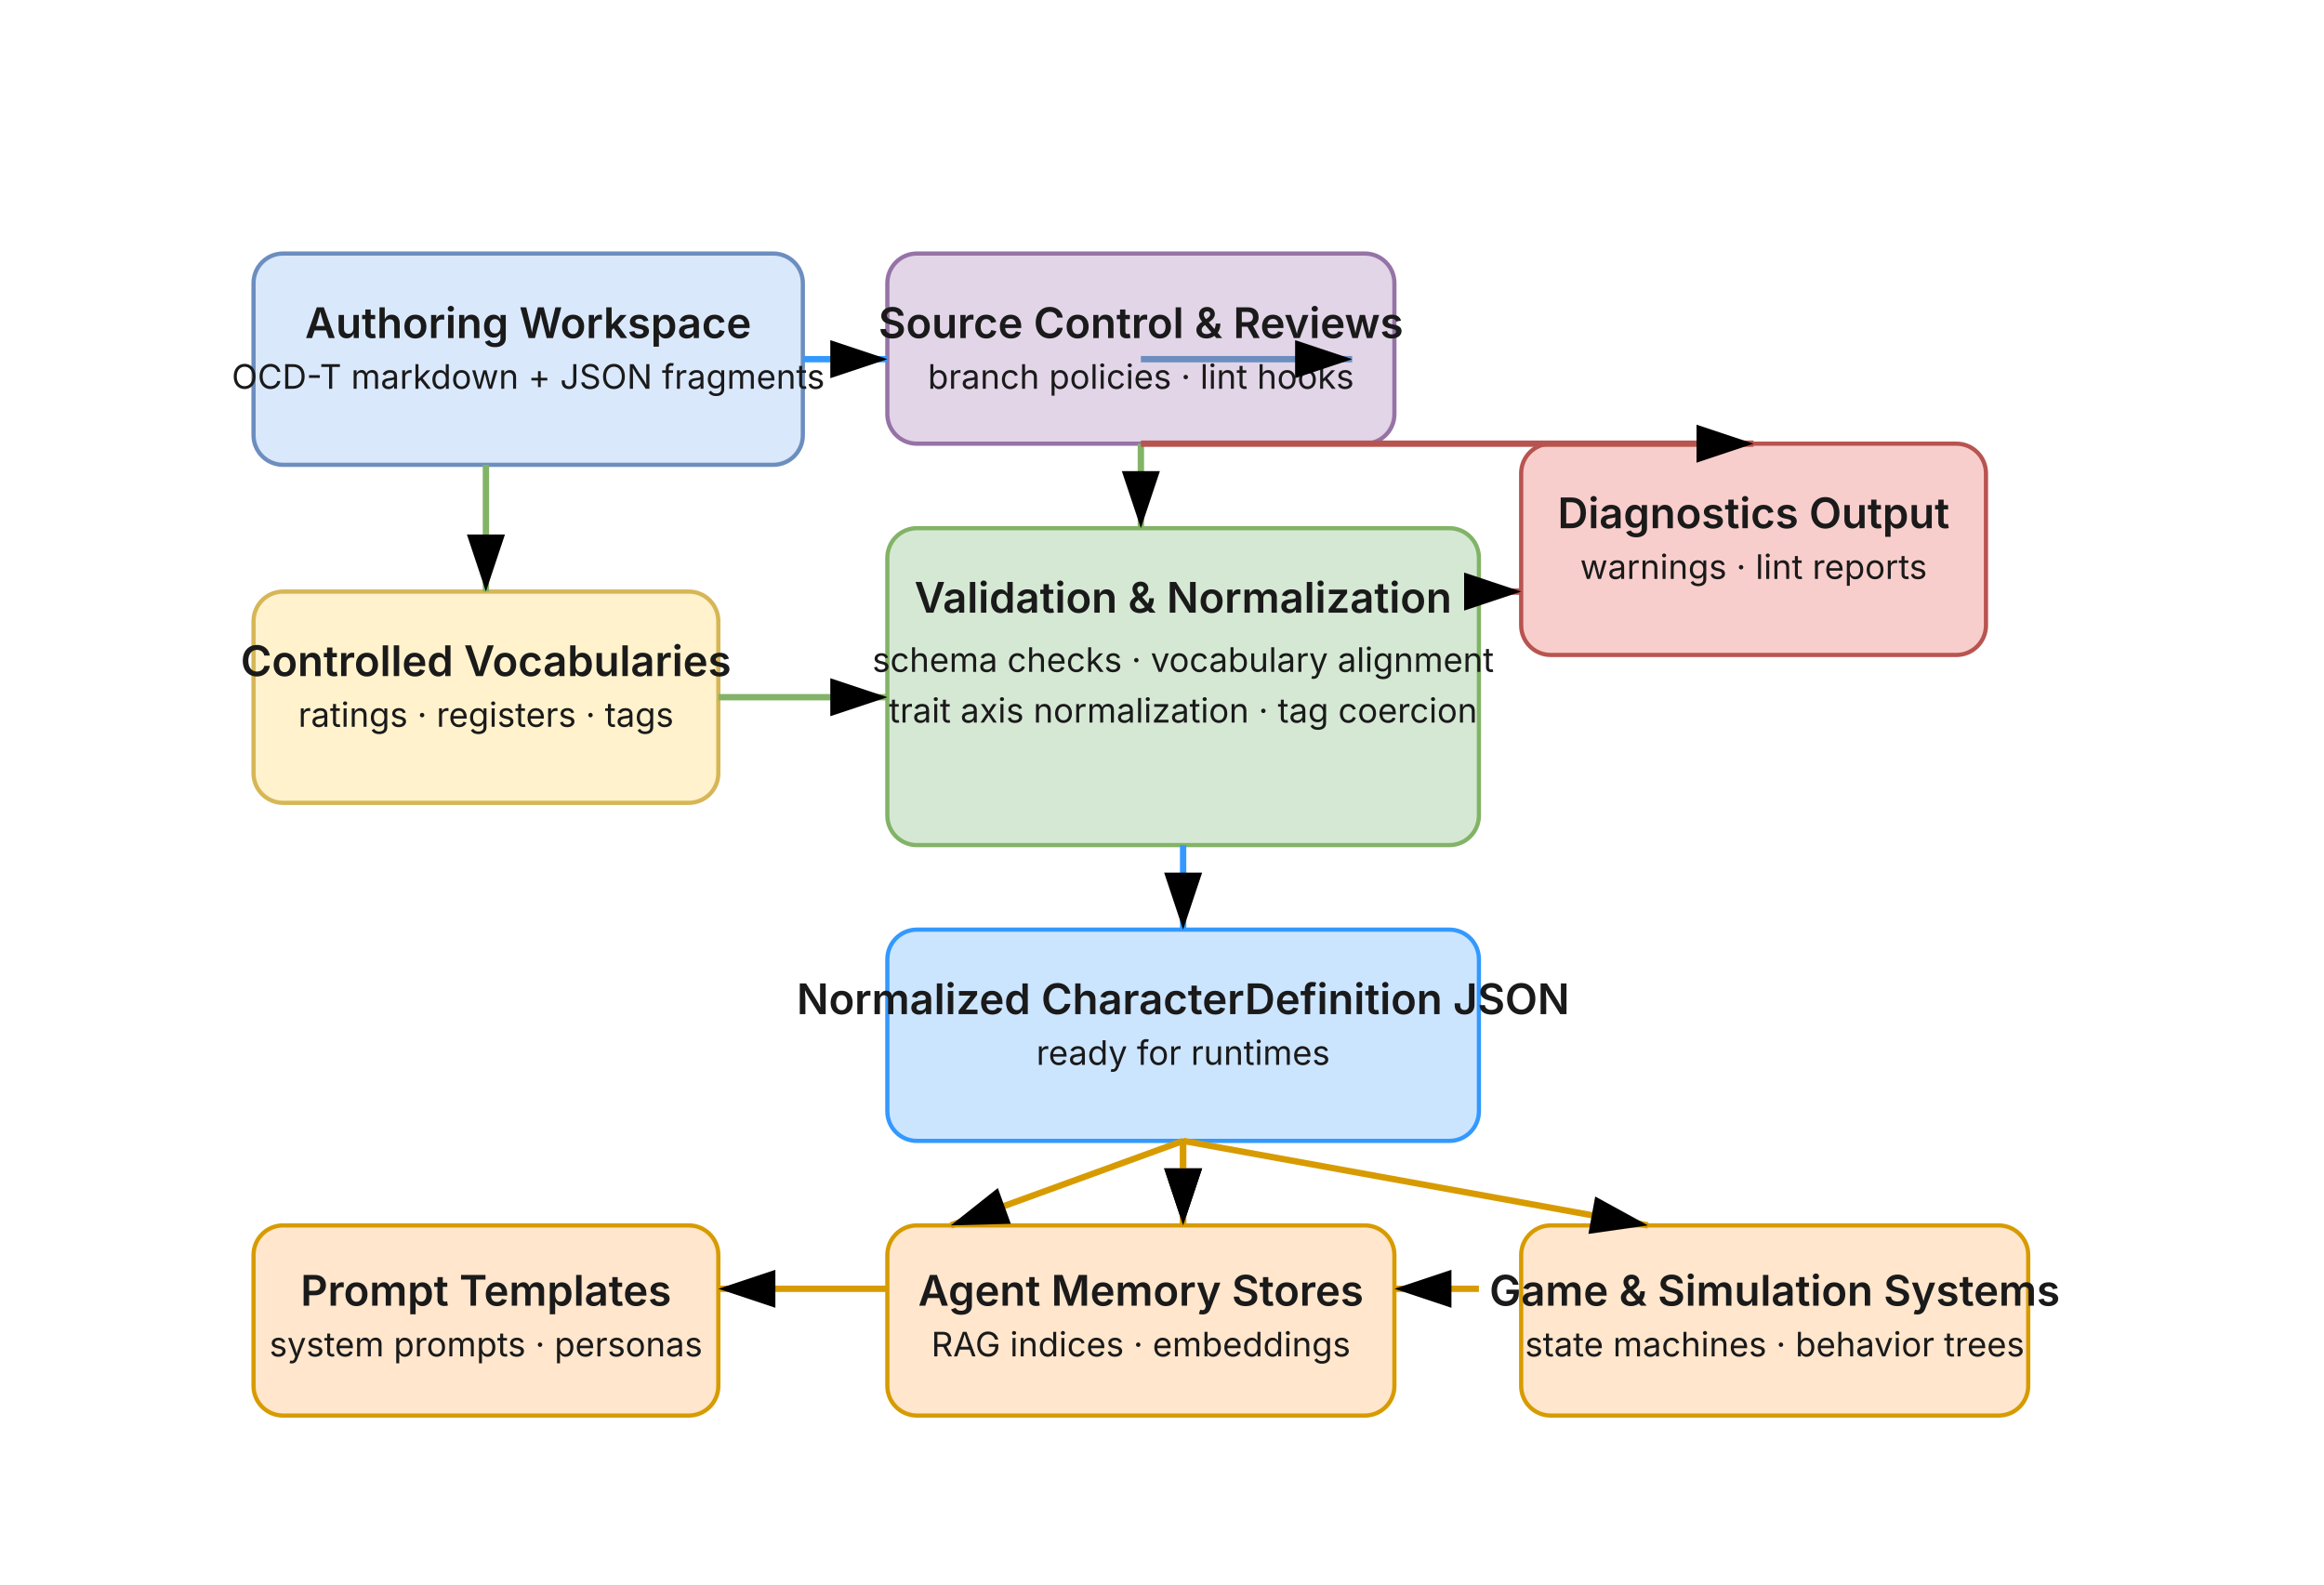
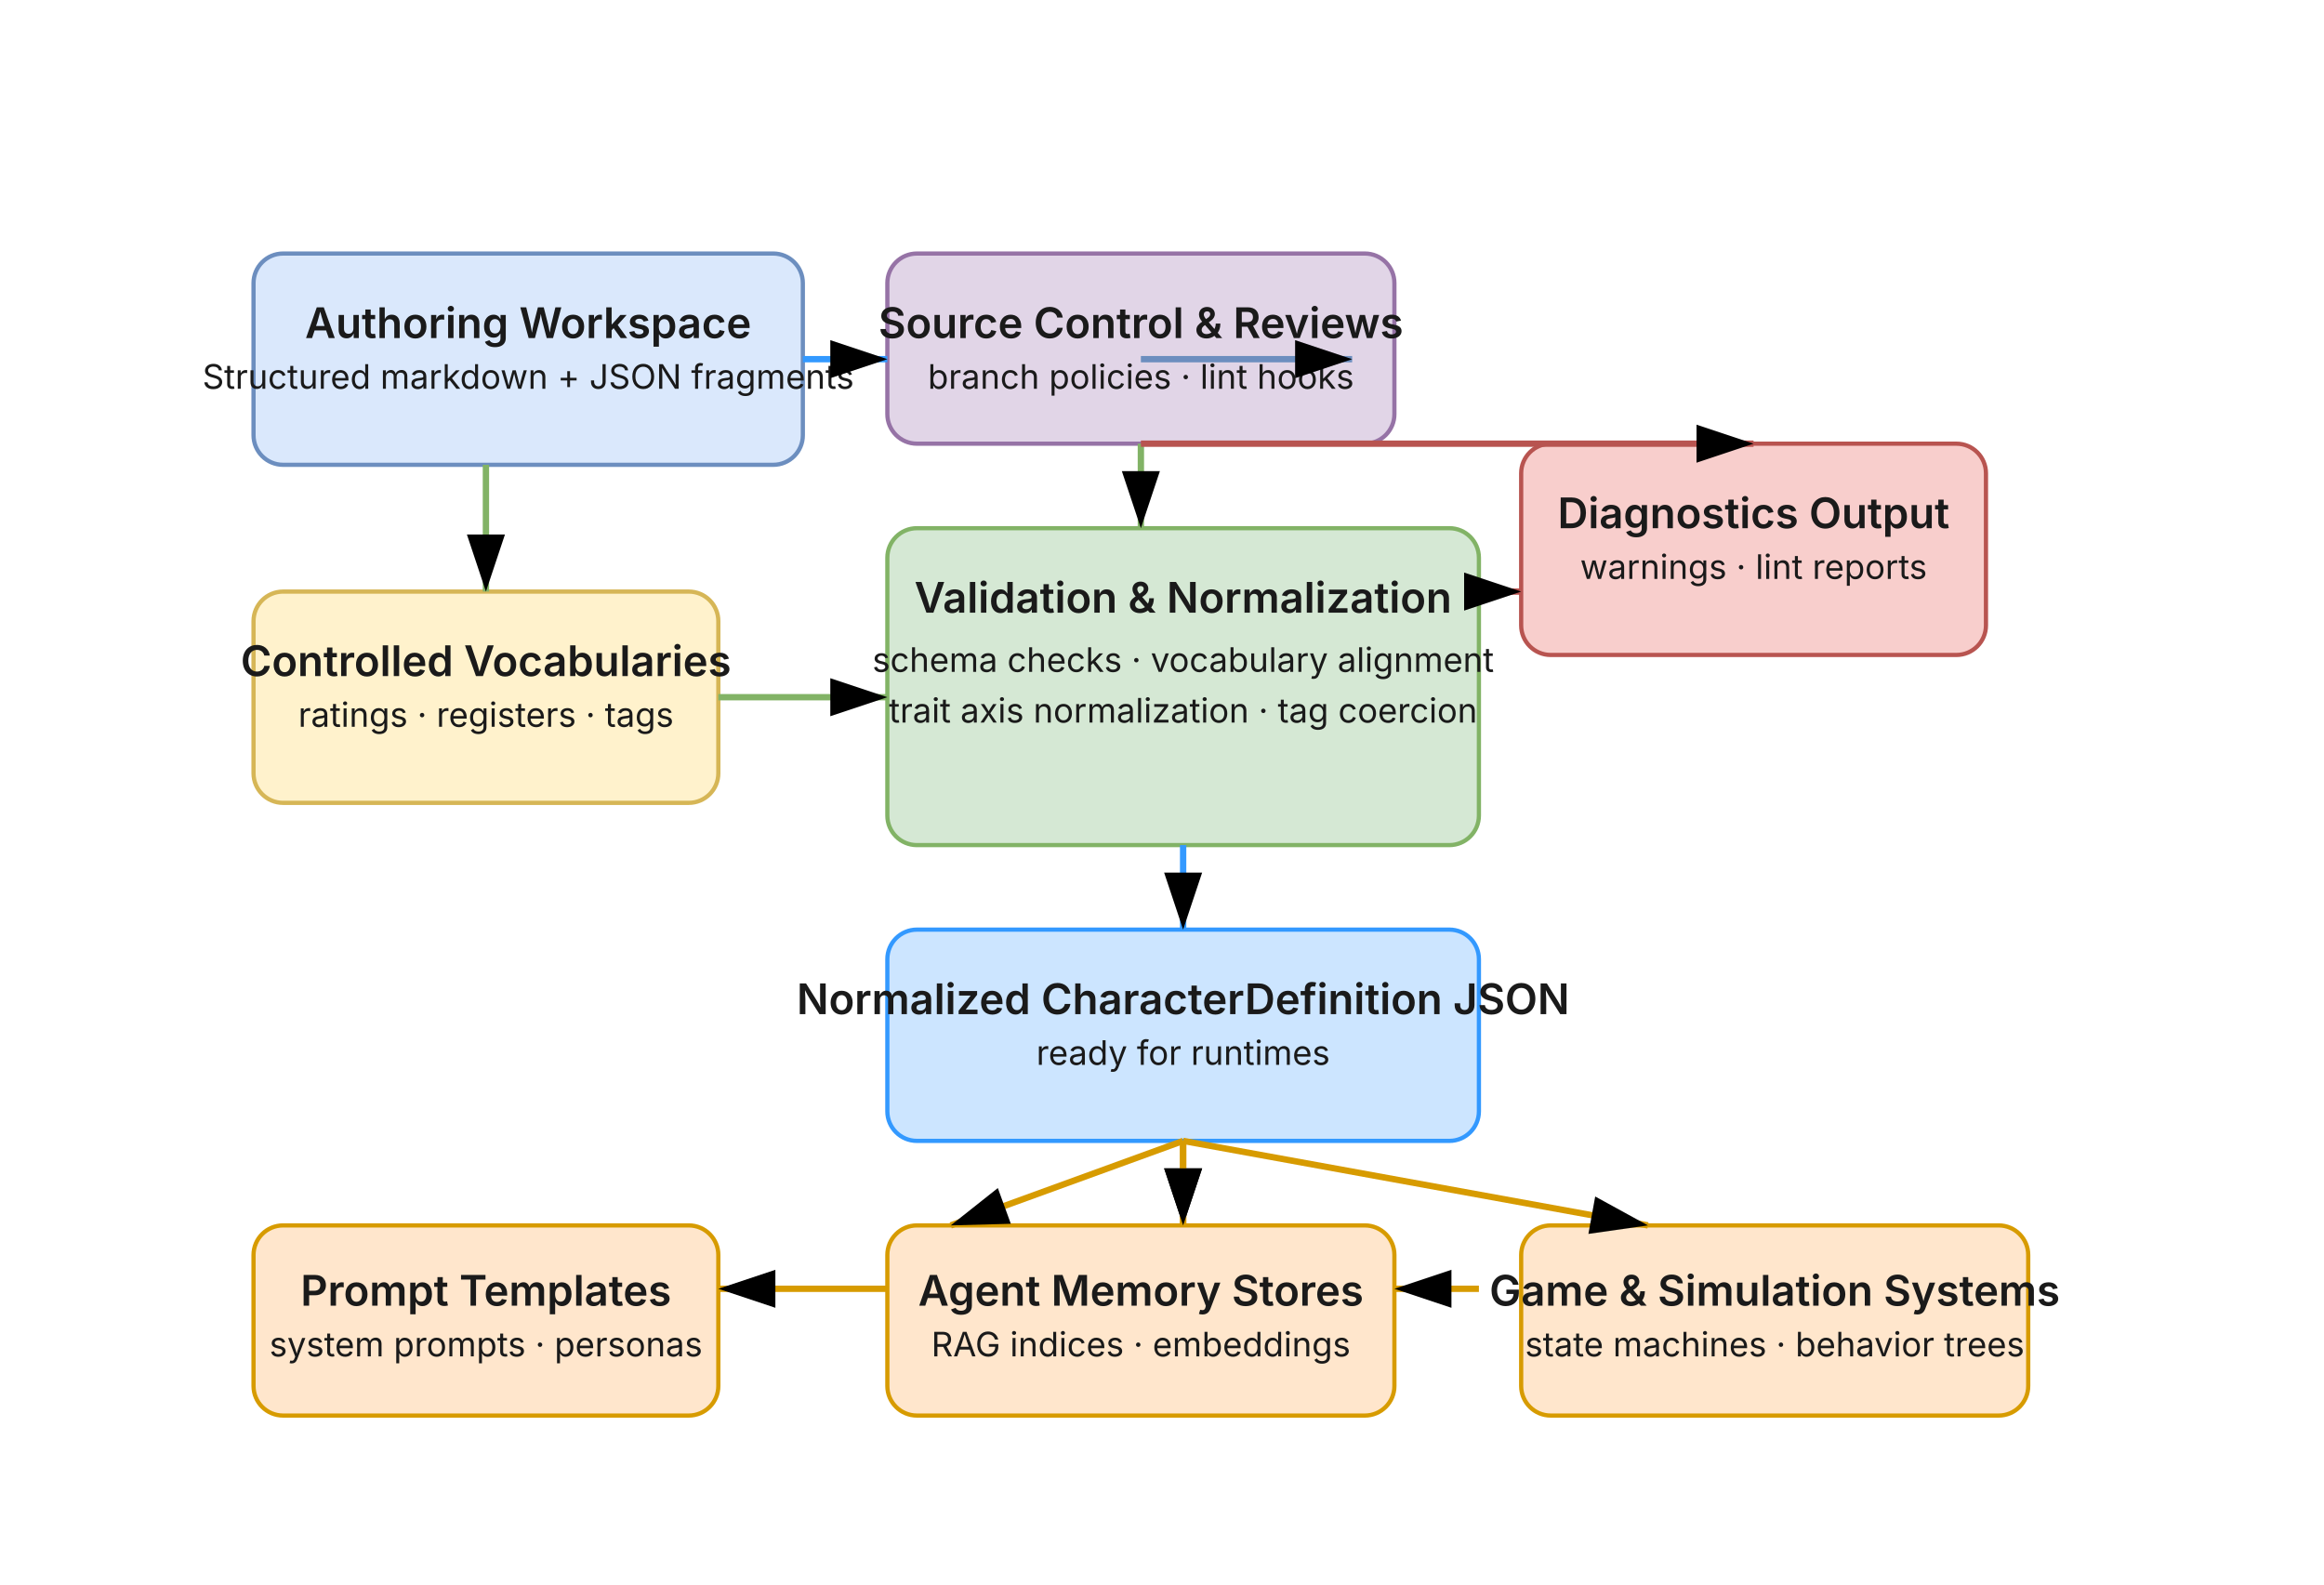
<svg xmlns="http://www.w3.org/2000/svg" width="1100" height="750" viewBox="0 0 1100 750">
  <defs>
    <style>
      .title { font-family: 'Inter', 'Segoe UI', sans-serif; font-size: 20px; font-weight: 600; fill: #1a1a1a; }
      .body { font-family: 'Inter', 'Segoe UI', sans-serif; font-size: 16px; fill: #1a1a1a; }
      .box { rx: 14; ry: 14; stroke-width: 2; }
      .edge { stroke-width: 3; fill: none; marker-end: url(#arrow-blue); }
      .edge-yellow { stroke: #d79b00; }
      .edge-green { stroke: #82b366; }
      .edge-red { stroke: #b85450; }
      .edge-blue { stroke: #3399ff; }
    </style>
    <marker id="arrow-blue" markerWidth="10" markerHeight="10" refX="9" refY="3" orient="auto" markerUnits="strokeWidth">
      <path d="M0,0 L9,3 L0,6 Z" fill="currentColor" />
    </marker>
  </defs>
  <rect x="120" y="120" width="260" height="100" class="box" fill="#dae8fc" stroke="#6c8ebf" />
  <text x="250" y="160" class="title" text-anchor="middle">Authoring Workspace</text>
-   <text x="250" y="184" class="body" text-anchor="middle">OCD-T markdown + JSON fragments</text>
+   <text x="250" y="184" class="body" text-anchor="middle">Structured markdown + JSON fragments</text>
  <rect x="420" y="120" width="240" height="90" class="box" fill="#e1d5e7" stroke="#9673a6" />
  <text x="540" y="160" class="title" text-anchor="middle">Source Control &amp; Reviews</text>
  <text x="540" y="184" class="body" text-anchor="middle">branch policies · lint hooks</text>
  <rect x="420" y="250" width="280" height="150" class="box" fill="#d5e8d4" stroke="#82b366" />
  <text x="560" y="290" class="title" text-anchor="middle">Validation &amp; Normalization</text>
  <text x="560" y="318" class="body" text-anchor="middle">schema checks · vocabulary alignment</text>
  <text x="560" y="342" class="body" text-anchor="middle">trait axis normalization · tag coercion</text>
  <rect x="120" y="280" width="220" height="100" class="box" fill="#fff2cc" stroke="#d6b656" />
  <text x="230" y="320" class="title" text-anchor="middle">Controlled Vocabularies</text>
  <text x="230" y="344" class="body" text-anchor="middle">ratings · registers · tags</text>
  <rect x="720" y="210" width="220" height="100" class="box" fill="#f8cecc" stroke="#b85450" />
  <text x="830" y="250" class="title" text-anchor="middle">Diagnostics Output</text>
  <text x="830" y="274" class="body" text-anchor="middle">warnings · lint reports</text>
  <rect x="420" y="440" width="280" height="100" class="box" fill="#cce5ff" stroke="#3399ff" />
  <text x="560" y="480" class="title" text-anchor="middle">Normalized CharacterDefinition JSON</text>
  <text x="560" y="504" class="body" text-anchor="middle">ready for runtimes</text>
  <rect x="120" y="580" width="220" height="90" class="box" fill="#ffe6cc" stroke="#d79b00" />
  <text x="230" y="618" class="title" text-anchor="middle">Prompt Templates</text>
  <text x="230" y="642" class="body" text-anchor="middle">system prompts · personas</text>
  <rect x="420" y="580" width="240" height="90" class="box" fill="#ffe6cc" stroke="#d79b00" />
  <text x="540" y="618" class="title" text-anchor="middle">Agent Memory Stores</text>
  <text x="540" y="642" class="body" text-anchor="middle">RAG indices · embeddings</text>
  <rect x="720" y="580" width="240" height="90" class="box" fill="#ffe6cc" stroke="#d79b00" />
  <text x="840" y="618" class="title" text-anchor="middle">Game &amp; Simulation Systems</text>
  <text x="840" y="642" class="body" text-anchor="middle">state machines · behavior trees</text>
  <path d="M380 170 H420" class="edge edge-blue" />
  <path d="M540 210 V250" class="edge edge-green" />
  <path d="M340 330 H420" class="edge edge-green" />
  <path d="M700 280 H720" class="edge edge-red" />
  <path d="M560 400 V440" class="edge edge-blue" />
  <path d="M560 540 V580" class="edge edge-yellow" />
  <path d="M420 610 H340" class="edge edge-yellow" />
  <path d="M700 610 H660" class="edge edge-yellow" />
  <path d="M540 170 H640" stroke="#6c8ebf" stroke-width="3" fill="none" marker-end="url(#arrow-blue)" />
  <path d="M560 540 L450 580" stroke="#d79b00" stroke-width="3" fill="none" marker-end="url(#arrow-blue)" />
  <path d="M560 540 L560 580" stroke="#d79b00" stroke-width="3" fill="none" marker-end="url(#arrow-blue)" />
  <path d="M560 540 L780 580" stroke="#d79b00" stroke-width="3" fill="none" marker-end="url(#arrow-blue)" />
  <path d="M230 220 L230 280" stroke="#82b366" stroke-width="3" fill="none" marker-end="url(#arrow-blue)" />
  <path d="M540 210 L830 210" stroke="#b85450" stroke-width="3" fill="none" marker-end="url(#arrow-blue)" />
</svg>
